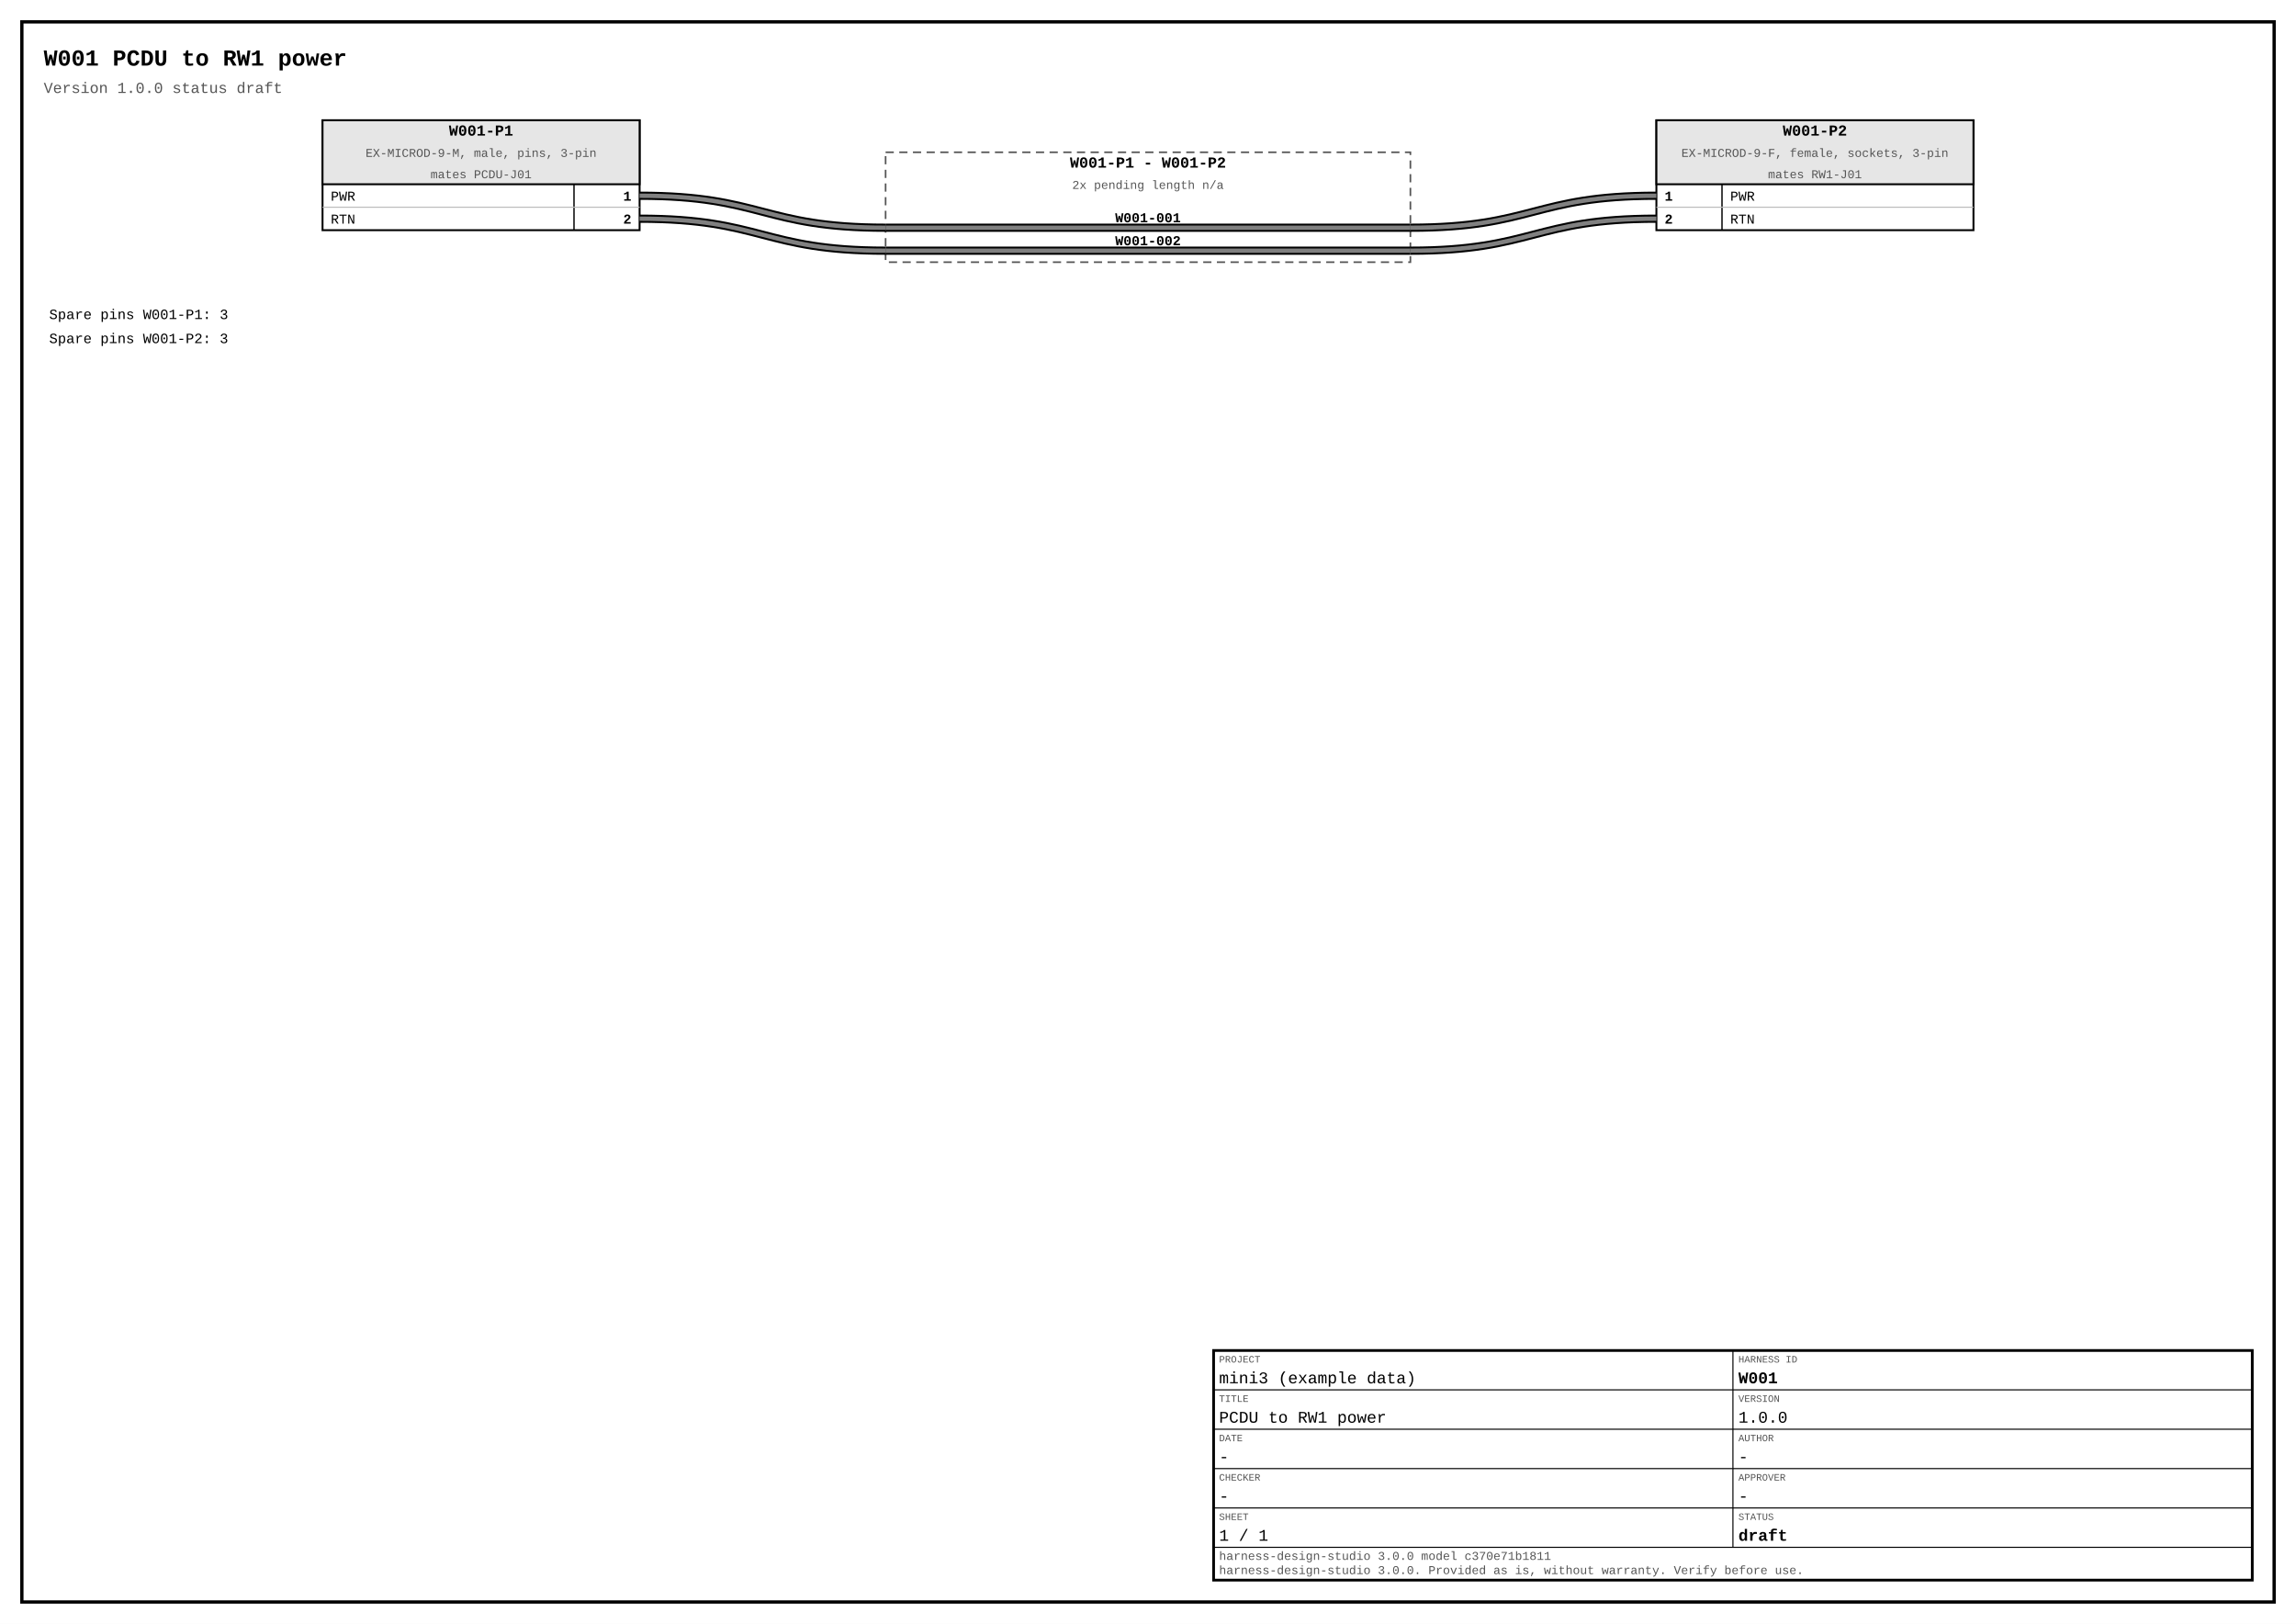
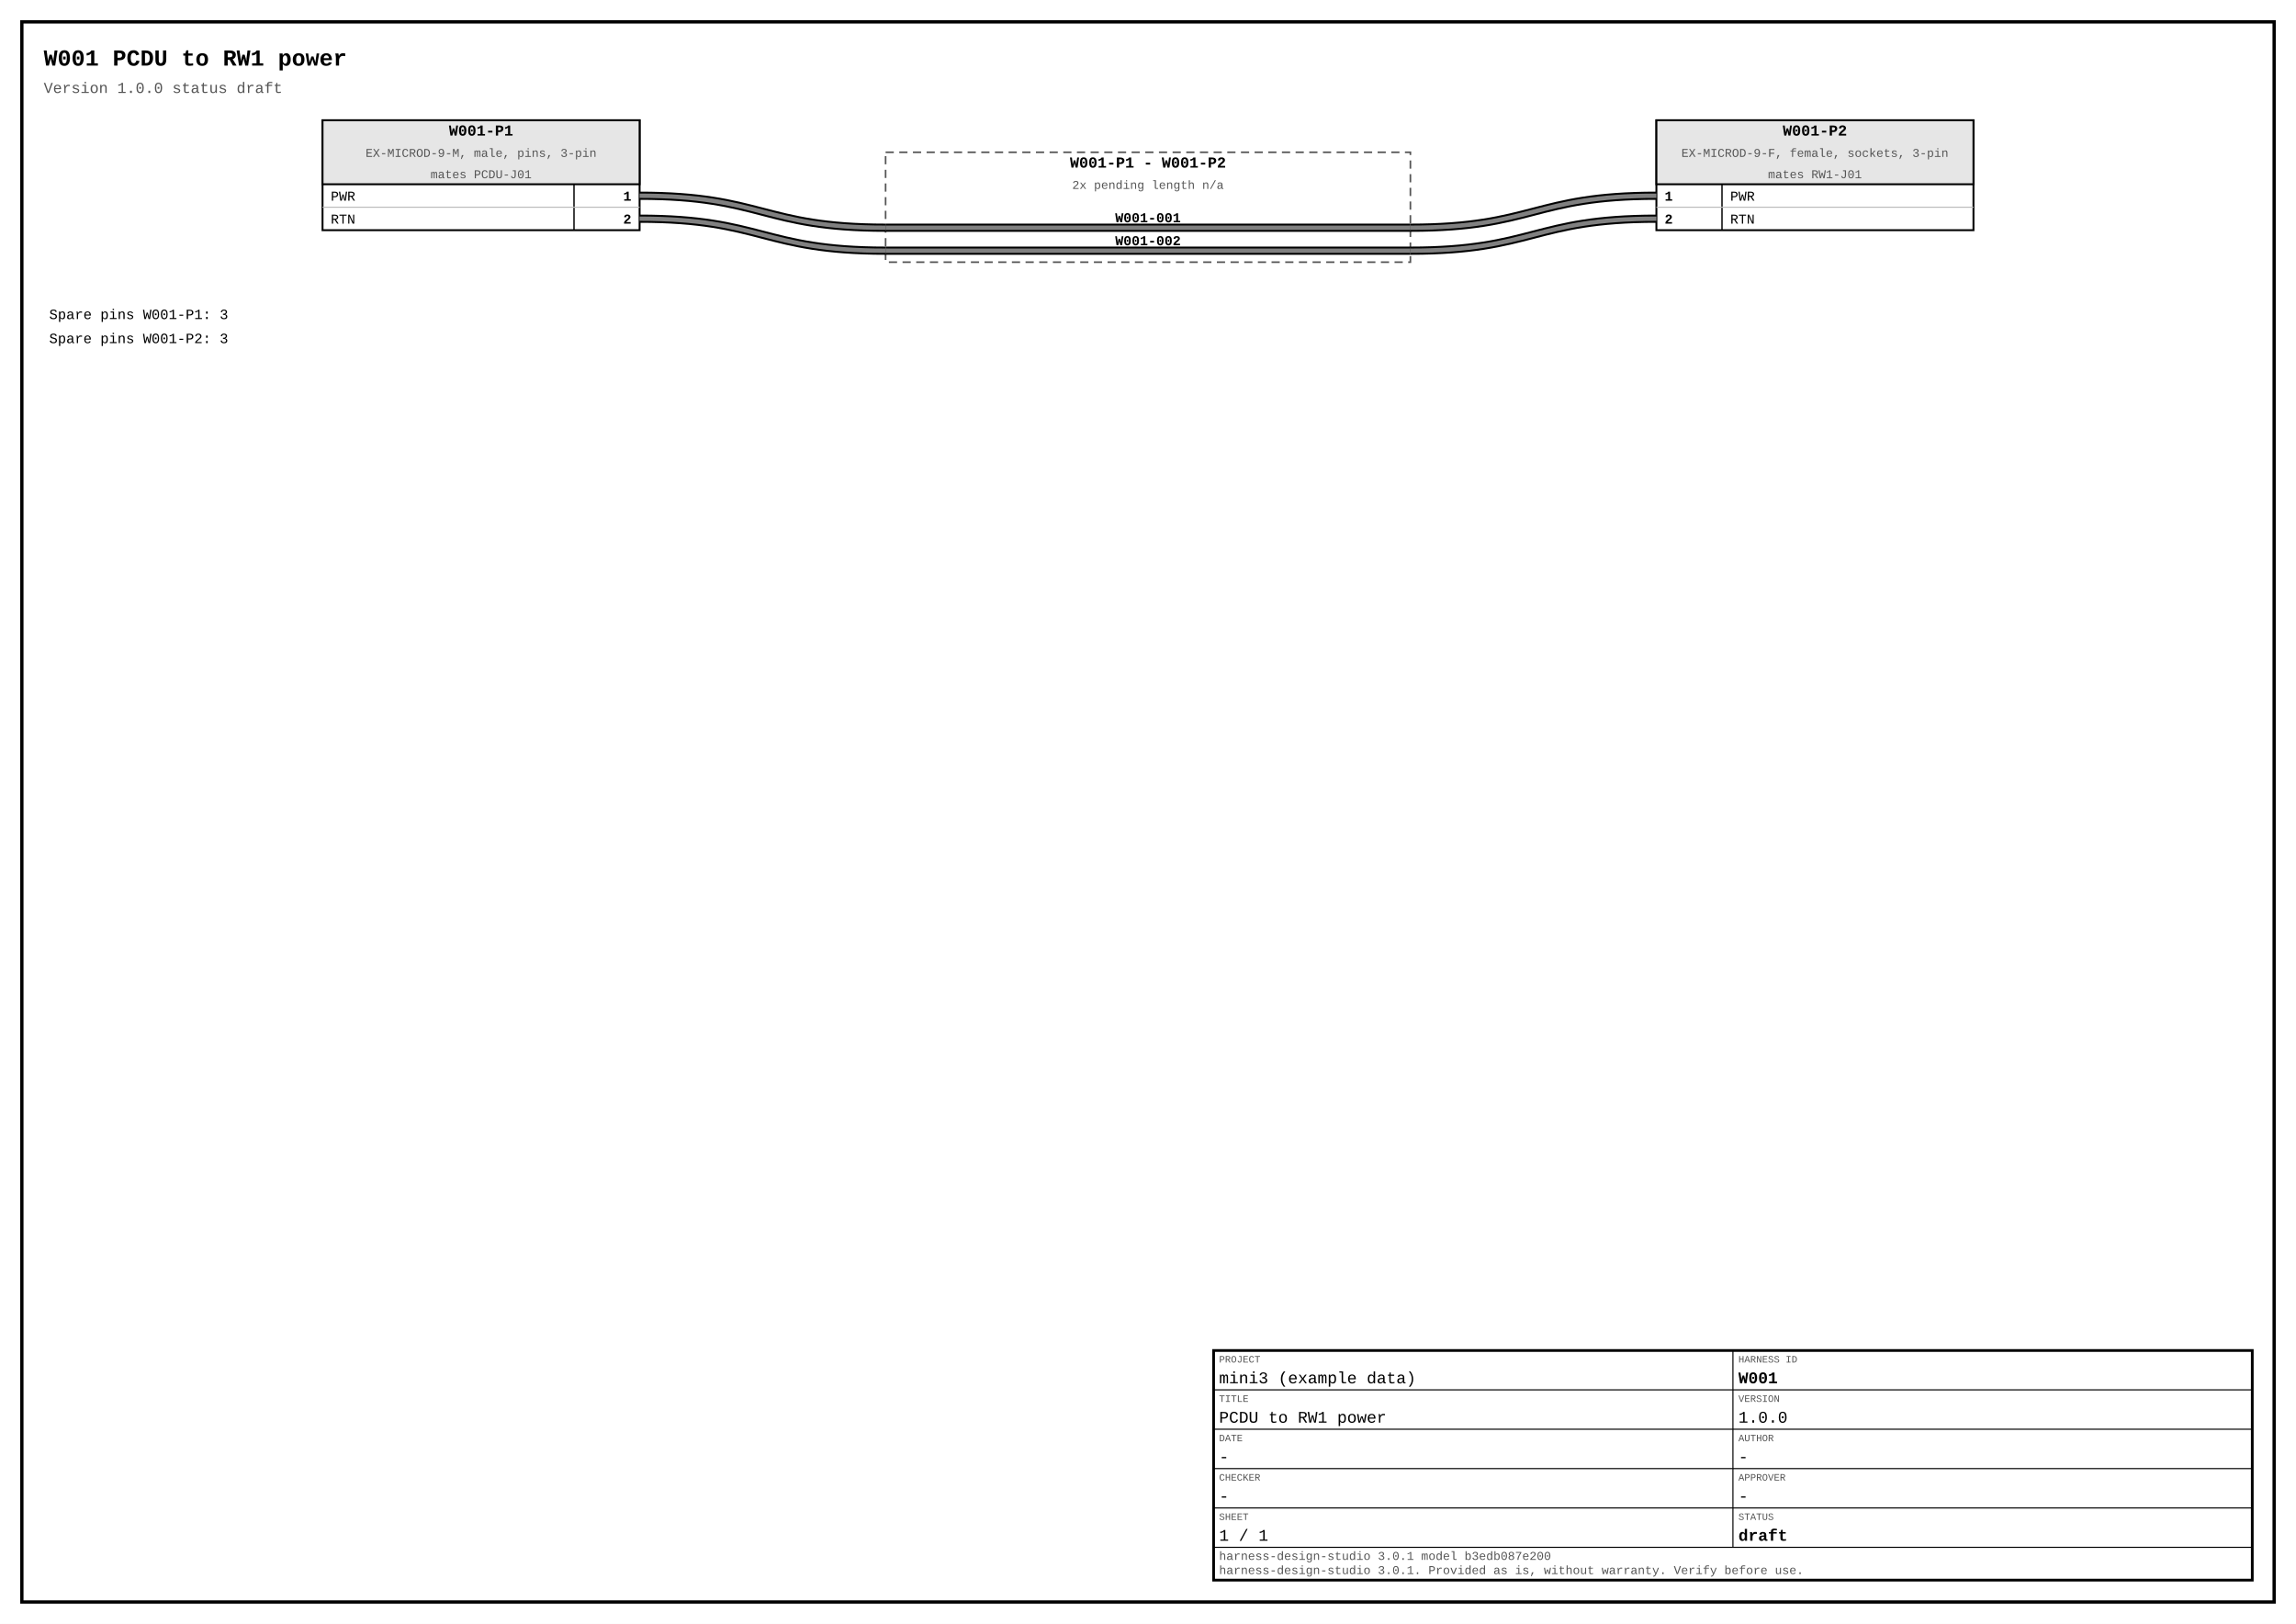
<svg xmlns="http://www.w3.org/2000/svg" width="420mm" height="297mm" viewBox="0 0 420 297" font-family="Courier New, Courier, monospace">
  <rect x="0" y="0" width="420" height="297" fill="#ffffff" />
  <rect x="4" y="4" width="412" height="289" fill="none" stroke="#000000" stroke-width="0.6" />
  <text x="8" y="12" font-size="4.2" font-weight="bold" text-anchor="start" fill="#000000">W001  PCDU to RW1 power</text>
  <text x="8" y="17" font-size="2.8" text-anchor="start" fill="#555555">Version 1.0.0  status draft</text>
  <rect x="59" y="22" width="58" height="20.1" fill="#ffffff" stroke="#000000" stroke-width="0.35" />
  <rect x="59" y="22" width="58" height="11.7" fill="#e6e6e6" stroke="#000000" stroke-width="0.35" />
  <text x="88" y="24.8" font-size="2.8" font-weight="bold" text-anchor="middle" fill="#000000">W001-P1</text>
  <text x="88" y="28.7" font-size="2.2" text-anchor="middle" fill="#555555">EX-MICROD-9-M, male, pins, 3-pin</text>
  <text x="88" y="32.6" font-size="2.2" text-anchor="middle" fill="#555555">mates PCDU-J01</text>
  <line x1="105" y1="33.7" x2="105" y2="42.1" stroke="#000000" stroke-width="0.25" />
  <line x1="59" y1="37.9" x2="117" y2="37.9" stroke="#bbbbbb" stroke-width="0.2" />
  <text x="60.5" y="36.7" font-size="2.5" text-anchor="start" fill="#000000" data-ref="sig/W001-P1/1">PWR</text>
  <text x="115.5" y="36.7" font-size="2.5" font-weight="bold" text-anchor="end" fill="#000000" data-ref="pin/W001-P1/1">1</text>
  <text x="60.5" y="40.9" font-size="2.5" text-anchor="start" fill="#000000" data-ref="sig/W001-P1/2">RTN</text>
  <text x="115.5" y="40.9" font-size="2.5" font-weight="bold" text-anchor="end" fill="#000000" data-ref="pin/W001-P1/2">2</text>
  <rect x="303" y="22" width="58" height="20.1" fill="#ffffff" stroke="#000000" stroke-width="0.35" />
  <rect x="303" y="22" width="58" height="11.7" fill="#e6e6e6" stroke="#000000" stroke-width="0.35" />
  <text x="332" y="24.8" font-size="2.8" font-weight="bold" text-anchor="middle" fill="#000000">W001-P2</text>
  <text x="332" y="28.7" font-size="2.2" text-anchor="middle" fill="#555555">EX-MICROD-9-F, female, sockets, 3-pin</text>
  <text x="332" y="32.6" font-size="2.2" text-anchor="middle" fill="#555555">mates RW1-J01</text>
  <line x1="315" y1="33.7" x2="315" y2="42.1" stroke="#000000" stroke-width="0.25" />
  <line x1="303" y1="37.9" x2="361" y2="37.9" stroke="#bbbbbb" stroke-width="0.2" />
  <text x="304.5" y="36.7" font-size="2.5" font-weight="bold" text-anchor="start" fill="#000000" data-ref="pin/W001-P2/1">1</text>
  <text x="316.5" y="36.7" font-size="2.5" text-anchor="start" fill="#000000" data-ref="sig/W001-P2/1">PWR</text>
  <text x="304.5" y="40.9" font-size="2.5" font-weight="bold" text-anchor="start" fill="#000000" data-ref="pin/W001-P2/2">2</text>
  <text x="316.5" y="40.9" font-size="2.5" text-anchor="start" fill="#000000" data-ref="sig/W001-P2/2">RTN</text>
  <rect x="162" y="27.85" width="96" height="20.1" fill="none" stroke="#555555" stroke-width="0.3" stroke-dasharray="1.5 1" />
  <text x="210" y="30.65" font-size="2.8" font-weight="bold" text-anchor="middle" fill="#000000">W001-P1 - W001-P2</text>
  <text x="210" y="34.55" font-size="2.2" text-anchor="middle" fill="#555555">2x  pending  length n/a</text>
  <path d="M 117 35.8 C 139.5 35.8 139.5 41.65 162 41.65" fill="none" stroke="#000000" stroke-width="1.5" />
  <line x1="162" y1="41.65" x2="258" y2="41.65" stroke="#000000" stroke-width="1.5" />
  <path d="M 258 41.65 C 280.5 41.65 280.5 35.8 303 35.8" fill="none" stroke="#000000" stroke-width="1.5" />
  <path d="M 117 35.8 C 139.5 35.8 139.5 41.65 162 41.65" fill="none" stroke="#808080" stroke-width="0.8" />
  <line x1="162" y1="41.65" x2="258" y2="41.65" stroke="#808080" stroke-width="0.8" />
  <path d="M 258 41.65 C 280.5 41.65 280.5 35.8 303 35.8" fill="none" stroke="#808080" stroke-width="0.8" />
  <text x="210" y="40.65" font-size="2.5" font-weight="bold" text-anchor="middle" fill="#000000">W001-001</text>
  <path d="M 117 40 C 139.5 40 139.5 45.85 162 45.85" fill="none" stroke="#000000" stroke-width="1.5" />
  <line x1="162" y1="45.85" x2="258" y2="45.85" stroke="#000000" stroke-width="1.5" />
  <path d="M 258 45.85 C 280.5 45.85 280.5 40 303 40" fill="none" stroke="#000000" stroke-width="1.5" />
  <path d="M 117 40 C 139.5 40 139.5 45.85 162 45.85" fill="none" stroke="#808080" stroke-width="0.8" />
  <line x1="162" y1="45.85" x2="258" y2="45.85" stroke="#808080" stroke-width="0.8" />
  <path d="M 258 45.85 C 280.5 45.85 280.5 40 303 40" fill="none" stroke="#808080" stroke-width="0.8" />
  <text x="210" y="44.85" font-size="2.5" font-weight="bold" text-anchor="middle" fill="#000000">W001-002</text>
  <text x="9" y="58.35" font-size="2.6" text-anchor="start" fill="#000000">Spare pins W001-P1: 3</text>
  <text x="9" y="62.75" font-size="2.6" text-anchor="start" fill="#000000">Spare pins W001-P2: 3</text>
  <rect x="222" y="247" width="190" height="42" fill="none" stroke="#000000" stroke-width="0.5" />
  <line x1="222" y1="247" x2="317" y2="247" stroke="#000000" stroke-width="0.2" />
  <text x="223" y="249.2" font-size="1.8" text-anchor="start" fill="#555555">PROJECT</text>
  <text x="223" y="253" font-size="3" text-anchor="start" fill="#000000">mini3 (example data)</text>
  <line x1="317" y1="247" x2="412" y2="247" stroke="#000000" stroke-width="0.2" />
  <text x="318" y="249.2" font-size="1.8" text-anchor="start" fill="#555555">HARNESS ID</text>
  <text x="318" y="253" font-size="3" font-weight="bold" text-anchor="start" fill="#000000">W001</text>
  <line x1="222" y1="254.2" x2="317" y2="254.2" stroke="#000000" stroke-width="0.2" />
  <text x="223" y="256.4" font-size="1.8" text-anchor="start" fill="#555555">TITLE</text>
  <text x="223" y="260.2" font-size="3" text-anchor="start" fill="#000000">PCDU to RW1 power</text>
  <line x1="317" y1="254.2" x2="412" y2="254.2" stroke="#000000" stroke-width="0.2" />
  <text x="318" y="256.4" font-size="1.8" text-anchor="start" fill="#555555">VERSION</text>
  <text x="318" y="260.2" font-size="3" text-anchor="start" fill="#000000">1.0.0</text>
  <line x1="222" y1="261.4" x2="317" y2="261.4" stroke="#000000" stroke-width="0.2" />
  <text x="223" y="263.6" font-size="1.8" text-anchor="start" fill="#555555">DATE</text>
  <text x="223" y="267.4" font-size="3" text-anchor="start" fill="#000000">-</text>
  <line x1="317" y1="261.4" x2="412" y2="261.4" stroke="#000000" stroke-width="0.2" />
  <text x="318" y="263.6" font-size="1.8" text-anchor="start" fill="#555555">AUTHOR</text>
  <text x="318" y="267.4" font-size="3" text-anchor="start" fill="#000000">-</text>
  <line x1="222" y1="268.6" x2="317" y2="268.6" stroke="#000000" stroke-width="0.2" />
  <text x="223" y="270.8" font-size="1.8" text-anchor="start" fill="#555555">CHECKER</text>
  <text x="223" y="274.6" font-size="3" text-anchor="start" fill="#000000">-</text>
  <line x1="317" y1="268.6" x2="412" y2="268.6" stroke="#000000" stroke-width="0.2" />
  <text x="318" y="270.8" font-size="1.8" text-anchor="start" fill="#555555">APPROVER</text>
  <text x="318" y="274.6" font-size="3" text-anchor="start" fill="#000000">-</text>
  <line x1="222" y1="275.8" x2="317" y2="275.8" stroke="#000000" stroke-width="0.2" />
  <text x="223" y="278" font-size="1.8" text-anchor="start" fill="#555555">SHEET</text>
  <text x="223" y="281.8" font-size="3" text-anchor="start" fill="#000000">1 / 1</text>
  <line x1="317" y1="275.8" x2="412" y2="275.8" stroke="#000000" stroke-width="0.2" />
  <text x="318" y="278" font-size="1.8" text-anchor="start" fill="#555555">STATUS</text>
  <text x="318" y="281.8" font-size="3" font-weight="bold" text-anchor="start" fill="#000000">draft</text>
  <line x1="317" y1="247" x2="317" y2="283" stroke="#000000" stroke-width="0.2" />
  <line x1="222" y1="283" x2="412" y2="283" stroke="#000000" stroke-width="0.2" />
-   <text x="223" y="285.3" font-size="2.2" text-anchor="start" fill="#555555">harness-design-studio 3.0.0 model c370e71b1811</text>
-   <text x="223" y="287.9" font-size="2.2" text-anchor="start" fill="#555555">harness-design-studio 3.0.0. Provided as is, without warranty. Verify before use.</text>
+   <text x="223" y="285.3" font-size="2.2" text-anchor="start" fill="#555555">harness-design-studio 3.0.1 model b3edb087e200</text>
+   <text x="223" y="287.9" font-size="2.2" text-anchor="start" fill="#555555">harness-design-studio 3.0.1. Provided as is, without warranty. Verify before use.</text>
</svg>
